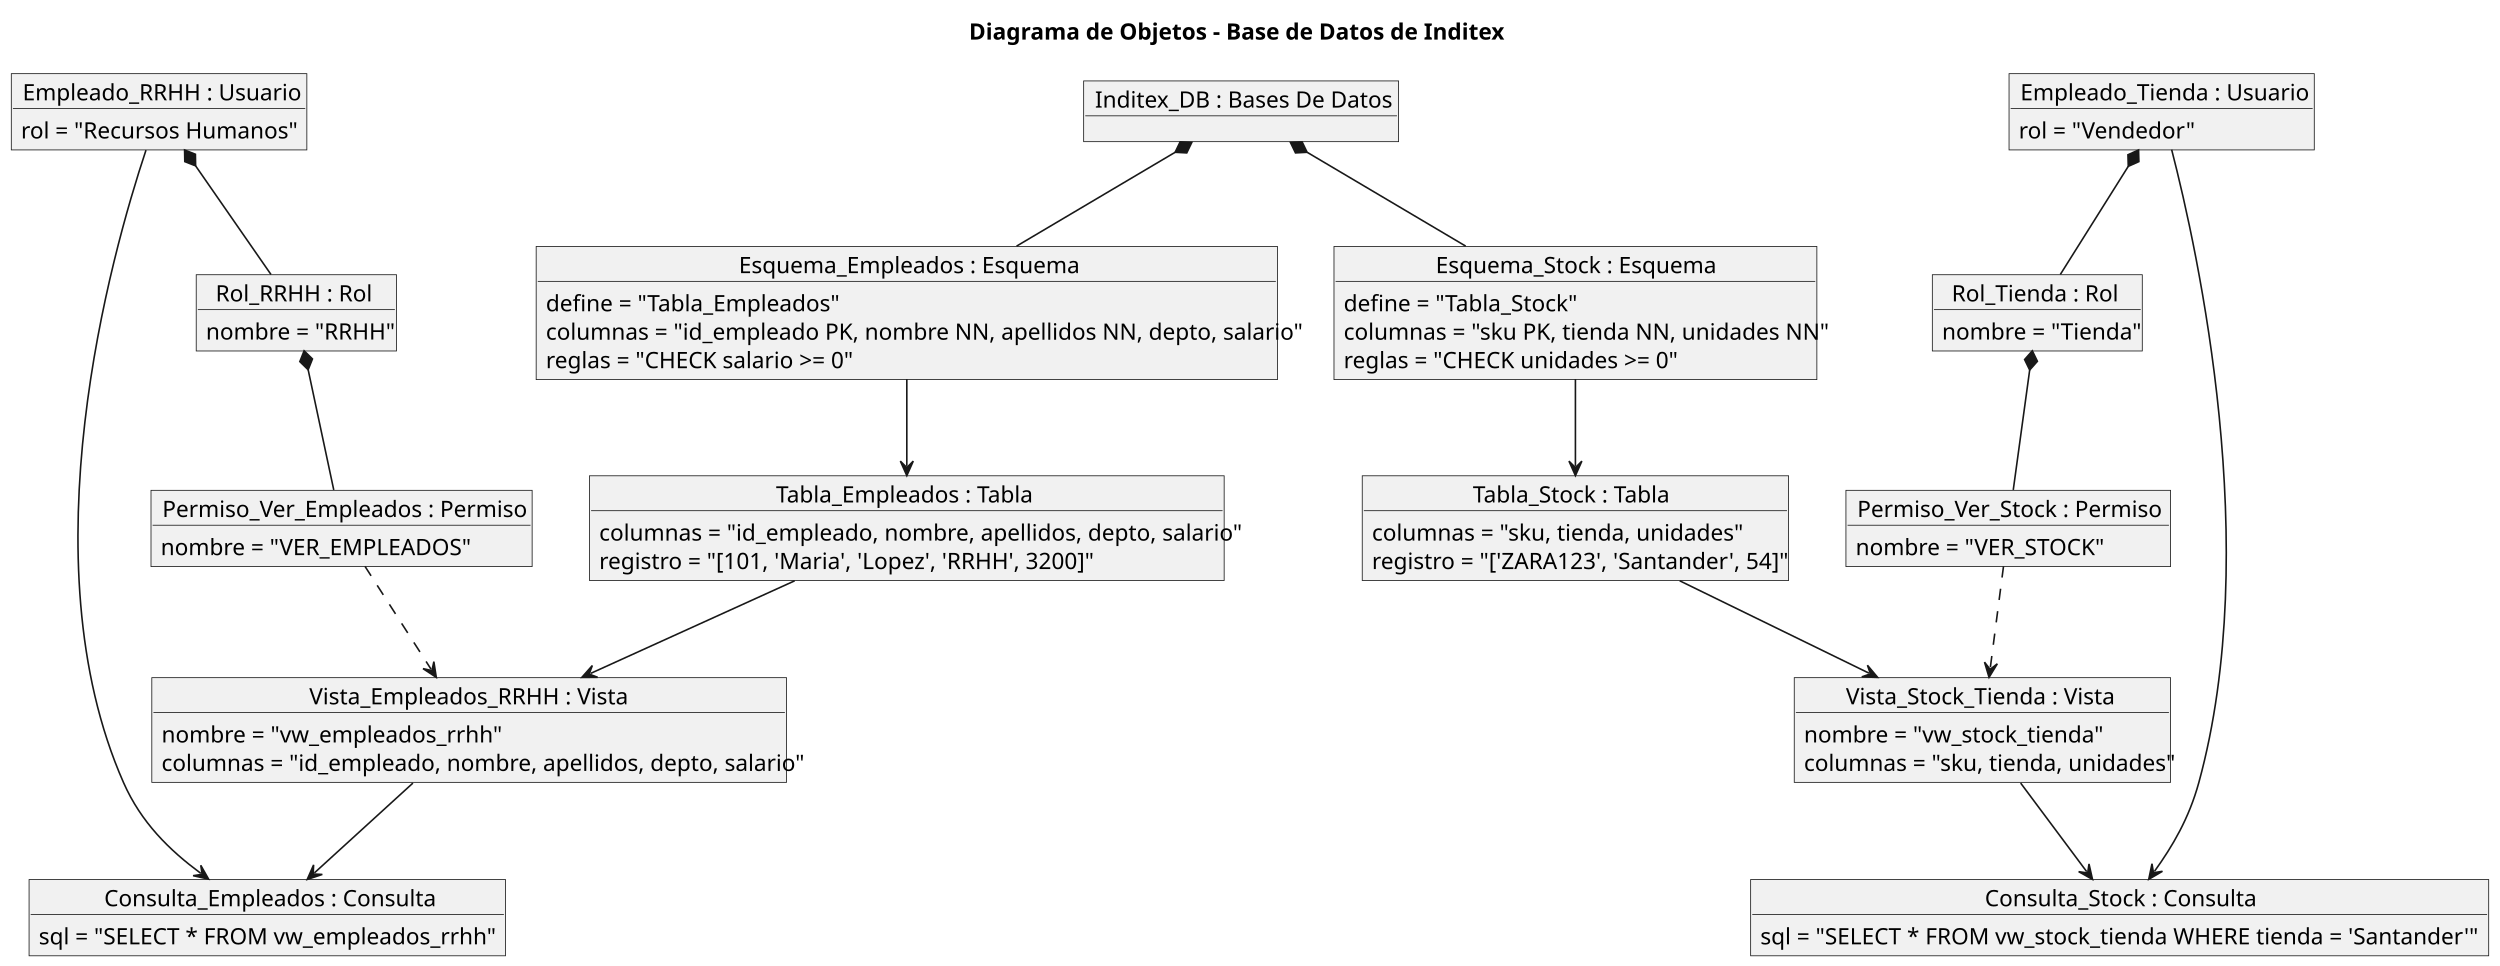
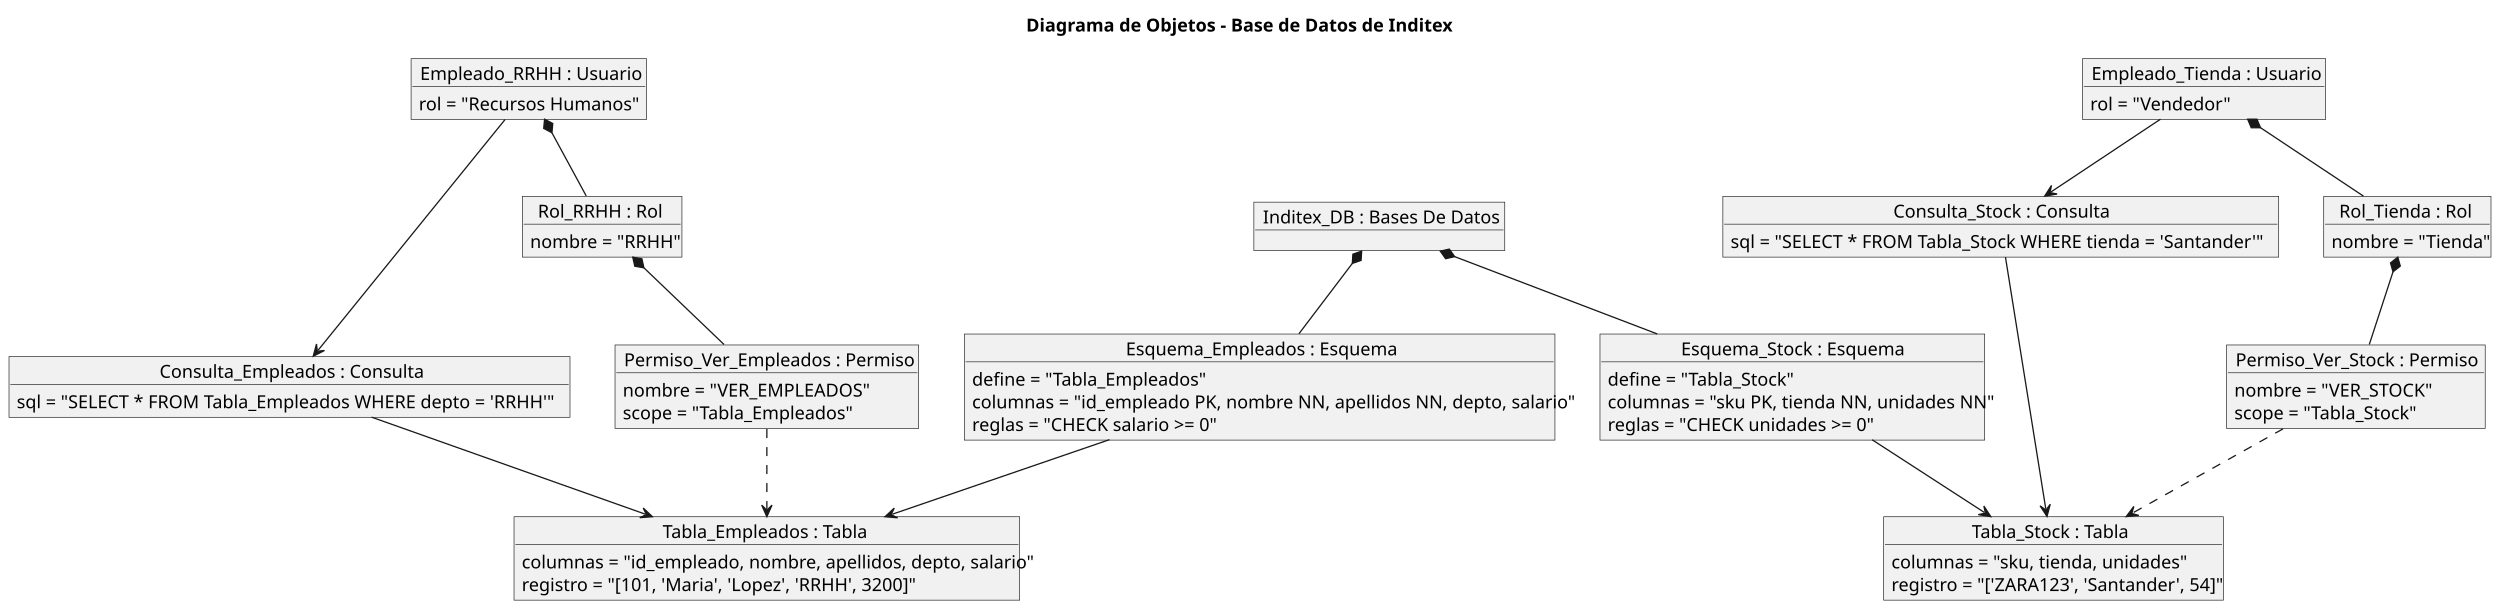
- <svg xmlns="http://www.w3.org/2000/svg" contentStyleType="text/css" height="598px" preserveAspectRatio="none" style="width:1548px;height:598px;background:#FFFFFF;" version="1.1" viewBox="0 0 1548 598" width="1548px" zoomAndPan="magnify">
+ <svg xmlns="http://www.w3.org/2000/svg" contentStyleType="text/css" height="473px" preserveAspectRatio="none" style="width:1943px;height:473px;background:#FFFFFF;" version="1.1" viewBox="0 0 1943 473" width="1943px" zoomAndPan="magnify">
  <defs />
  <g>
-     <text fill="#000000" font-family="sans-serif" font-size="14" font-weight="bold" lengthAdjust="spacing" textLength="334" x="600" y="24.533">Diagrama de Objetos - Base de Datos de Inditex</text>
+     <text fill="#000000" font-family="sans-serif" font-size="14" font-weight="bold" lengthAdjust="spacing" textLength="334" x="797.5" y="24.533">Diagrama de Objetos - Base de Datos de Inditex</text>
    <g id="elem_UserRH">
-       <rect fill="#F1F1F1" height="47.219" style="stroke:#181818;stroke-width:0.5;" width="183" x="7" y="45.609" />
-       <text fill="#000000" font-family="sans-serif" font-size="14" lengthAdjust="spacing" textLength="169" x="14" y="62.143">Empleado_RRHH : Usuario</text>
-       <line style="stroke:#181818;stroke-width:0.5;" x1="8" x2="189" y1="67.219" y2="67.219" />
-       <text fill="#000000" font-family="sans-serif" font-size="14" lengthAdjust="spacing" textLength="165" x="13" y="85.752">rol = "Recursos Humanos"</text>
+       <rect fill="#F1F1F1" height="47.219" style="stroke:#181818;stroke-width:0.5;" width="183" x="319.5" y="45.609" />
+       <text fill="#000000" font-family="sans-serif" font-size="14" lengthAdjust="spacing" textLength="169" x="326.5" y="62.143">Empleado_RRHH : Usuario</text>
+       <line style="stroke:#181818;stroke-width:0.5;" x1="320.5" x2="501.5" y1="67.219" y2="67.219" />
+       <text fill="#000000" font-family="sans-serif" font-size="14" lengthAdjust="spacing" textLength="165" x="325.5" y="85.752">rol = "Recursos Humanos"</text>
    </g>
    <g id="elem_UserTienda">
-       <rect fill="#F1F1F1" height="47.219" style="stroke:#181818;stroke-width:0.5;" width="189" x="1244" y="45.609" />
-       <text fill="#000000" font-family="sans-serif" font-size="14" lengthAdjust="spacing" textLength="175" x="1251" y="62.143">Empleado_Tienda : Usuario</text>
-       <line style="stroke:#181818;stroke-width:0.5;" x1="1245" x2="1432" y1="67.219" y2="67.219" />
-       <text fill="#000000" font-family="sans-serif" font-size="14" lengthAdjust="spacing" textLength="104" x="1250" y="85.752">rol = "Vendedor"</text>
+       <rect fill="#F1F1F1" height="47.219" style="stroke:#181818;stroke-width:0.5;" width="189" x="1618.5" y="45.609" />
+       <text fill="#000000" font-family="sans-serif" font-size="14" lengthAdjust="spacing" textLength="175" x="1625.5" y="62.143">Empleado_Tienda : Usuario</text>
+       <line style="stroke:#181818;stroke-width:0.5;" x1="1619.5" x2="1806.5" y1="67.219" y2="67.219" />
+       <text fill="#000000" font-family="sans-serif" font-size="14" lengthAdjust="spacing" textLength="104" x="1624.5" y="85.752">rol = "Vendedor"</text>
    </g>
    <g id="elem_BD">
-       <rect fill="#F1F1F1" height="37.609" style="stroke:#181818;stroke-width:0.5;" width="195" x="671" y="50.109" />
-       <text fill="#000000" font-family="sans-serif" font-size="14" lengthAdjust="spacing" textLength="181" x="678" y="66.643">Inditex_DB : Bases De Datos</text>
-       <line style="stroke:#181818;stroke-width:0.5;" x1="672" x2="865" y1="71.719" y2="71.719" />
+       <rect fill="#F1F1F1" height="37.609" style="stroke:#181818;stroke-width:0.5;" width="195" x="974.5" y="157.109" />
+       <text fill="#000000" font-family="sans-serif" font-size="14" lengthAdjust="spacing" textLength="181" x="981.5" y="173.643">Inditex_DB : Bases De Datos</text>
+       <line style="stroke:#181818;stroke-width:0.5;" x1="975.5" x2="1168.5" y1="178.719" y2="178.719" />
    </g>
    <g id="elem_EsqEmp">
-       <rect fill="#F1F1F1" height="82.438" style="stroke:#181818;stroke-width:0.5;" width="459" x="332" y="152.609" />
-       <text fill="#000000" font-family="sans-serif" font-size="14" lengthAdjust="spacing" textLength="208" x="457.5" y="169.143">Esquema_Empleados : Esquema</text>
-       <line style="stroke:#181818;stroke-width:0.5;" x1="333" x2="790" y1="174.219" y2="174.219" />
-       <text fill="#000000" font-family="sans-serif" font-size="14" lengthAdjust="spacing" textLength="179" x="338" y="192.752">define = "Tabla_Empleados"</text>
-       <text fill="#000000" font-family="sans-serif" font-size="14" lengthAdjust="spacing" textLength="447" x="338" y="210.361">columnas = "id_empleado PK, nombre NN, apellidos NN, depto, salario"</text>
-       <text fill="#000000" font-family="sans-serif" font-size="14" lengthAdjust="spacing" textLength="190" x="338" y="227.971">reglas = "CHECK salario &gt;= 0"</text>
+       <rect fill="#F1F1F1" height="82.438" style="stroke:#181818;stroke-width:0.5;" width="459" x="749.5" y="259.609" />
+       <text fill="#000000" font-family="sans-serif" font-size="14" lengthAdjust="spacing" textLength="208" x="875" y="276.143">Esquema_Empleados : Esquema</text>
+       <line style="stroke:#181818;stroke-width:0.5;" x1="750.5" x2="1207.5" y1="281.219" y2="281.219" />
+       <text fill="#000000" font-family="sans-serif" font-size="14" lengthAdjust="spacing" textLength="179" x="755.5" y="299.752">define = "Tabla_Empleados"</text>
+       <text fill="#000000" font-family="sans-serif" font-size="14" lengthAdjust="spacing" textLength="447" x="755.5" y="317.361">columnas = "id_empleado PK, nombre NN, apellidos NN, depto, salario"</text>
+       <text fill="#000000" font-family="sans-serif" font-size="14" lengthAdjust="spacing" textLength="190" x="755.5" y="334.971">reglas = "CHECK salario &gt;= 0"</text>
    </g>
    <g id="elem_EsqStock">
-       <rect fill="#F1F1F1" height="82.438" style="stroke:#181818;stroke-width:0.5;" width="299" x="826" y="152.609" />
-       <text fill="#000000" font-family="sans-serif" font-size="14" lengthAdjust="spacing" textLength="173" x="889" y="169.143">Esquema_Stock : Esquema</text>
-       <line style="stroke:#181818;stroke-width:0.5;" x1="827" x2="1124" y1="174.219" y2="174.219" />
-       <text fill="#000000" font-family="sans-serif" font-size="14" lengthAdjust="spacing" textLength="144" x="832" y="192.752">define = "Tabla_Stock"</text>
-       <text fill="#000000" font-family="sans-serif" font-size="14" lengthAdjust="spacing" textLength="287" x="832" y="210.361">columnas = "sku PK, tienda NN, unidades NN"</text>
-       <text fill="#000000" font-family="sans-serif" font-size="14" lengthAdjust="spacing" textLength="206" x="832" y="227.971">reglas = "CHECK unidades &gt;= 0"</text>
+       <rect fill="#F1F1F1" height="82.438" style="stroke:#181818;stroke-width:0.5;" width="299" x="1243.5" y="259.609" />
+       <text fill="#000000" font-family="sans-serif" font-size="14" lengthAdjust="spacing" textLength="173" x="1306.5" y="276.143">Esquema_Stock : Esquema</text>
+       <line style="stroke:#181818;stroke-width:0.5;" x1="1244.5" x2="1541.5" y1="281.219" y2="281.219" />
+       <text fill="#000000" font-family="sans-serif" font-size="14" lengthAdjust="spacing" textLength="144" x="1249.5" y="299.752">define = "Tabla_Stock"</text>
+       <text fill="#000000" font-family="sans-serif" font-size="14" lengthAdjust="spacing" textLength="287" x="1249.5" y="317.361">columnas = "sku PK, tienda NN, unidades NN"</text>
+       <text fill="#000000" font-family="sans-serif" font-size="14" lengthAdjust="spacing" textLength="206" x="1249.5" y="334.971">reglas = "CHECK unidades &gt;= 0"</text>
    </g>
    <g id="elem_TablaEmp">
-       <rect fill="#F1F1F1" height="64.828" style="stroke:#181818;stroke-width:0.5;" width="393" x="365" y="294.609" />
-       <text fill="#000000" font-family="sans-serif" font-size="14" lengthAdjust="spacing" textLength="162" x="480.5" y="311.143">Tabla_Empleados : Tabla</text>
-       <line style="stroke:#181818;stroke-width:0.5;" x1="366" x2="757" y1="316.219" y2="316.219" />
-       <text fill="#000000" font-family="sans-serif" font-size="14" lengthAdjust="spacing" textLength="381" x="371" y="334.752">columnas = "id_empleado, nombre, apellidos, depto, salario"</text>
-       <text fill="#000000" font-family="sans-serif" font-size="14" lengthAdjust="spacing" textLength="299" x="371" y="352.361">registro = "[101, 'Maria', 'Lopez', 'RRHH', 3200]"</text>
+       <rect fill="#F1F1F1" height="64.828" style="stroke:#181818;stroke-width:0.5;" width="393" x="399.5" y="401.609" />
+       <text fill="#000000" font-family="sans-serif" font-size="14" lengthAdjust="spacing" textLength="162" x="515" y="418.143">Tabla_Empleados : Tabla</text>
+       <line style="stroke:#181818;stroke-width:0.5;" x1="400.5" x2="791.5" y1="423.219" y2="423.219" />
+       <text fill="#000000" font-family="sans-serif" font-size="14" lengthAdjust="spacing" textLength="381" x="405.5" y="441.752">columnas = "id_empleado, nombre, apellidos, depto, salario"</text>
+       <text fill="#000000" font-family="sans-serif" font-size="14" lengthAdjust="spacing" textLength="299" x="405.5" y="459.361">registro = "[101, 'Maria', 'Lopez', 'RRHH', 3200]"</text>
    </g>
    <g id="elem_TablaStock">
-       <rect fill="#F1F1F1" height="64.828" style="stroke:#181818;stroke-width:0.5;" width="264" x="843.5" y="294.609" />
-       <text fill="#000000" font-family="sans-serif" font-size="14" lengthAdjust="spacing" textLength="127" x="912" y="311.143">Tabla_Stock : Tabla</text>
-       <line style="stroke:#181818;stroke-width:0.5;" x1="844.5" x2="1106.5" y1="316.219" y2="316.219" />
-       <text fill="#000000" font-family="sans-serif" font-size="14" lengthAdjust="spacing" textLength="221" x="849.5" y="334.752">columnas = "sku, tienda, unidades"</text>
-       <text fill="#000000" font-family="sans-serif" font-size="14" lengthAdjust="spacing" textLength="252" x="849.5" y="352.361">registro = "['ZARA123', 'Santander', 54]"</text>
-     </g>
-     <g id="elem_VistaEmp">
-       <rect fill="#F1F1F1" height="64.828" style="stroke:#181818;stroke-width:0.5;" width="393" x="94" y="419.609" />
-       <text fill="#000000" font-family="sans-serif" font-size="14" lengthAdjust="spacing" textLength="198" x="191.5" y="436.143">Vista_Empleados_RRHH : Vista</text>
-       <line style="stroke:#181818;stroke-width:0.5;" x1="95" x2="486" y1="441.219" y2="441.219" />
-       <text fill="#000000" font-family="sans-serif" font-size="14" lengthAdjust="spacing" textLength="201" x="100" y="459.752">nombre = "vw_empleados_rrhh"</text>
-       <text fill="#000000" font-family="sans-serif" font-size="14" lengthAdjust="spacing" textLength="381" x="100" y="477.361">columnas = "id_empleado, nombre, apellidos, depto, salario"</text>
-     </g>
-     <g id="elem_VistaStock">
-       <rect fill="#F1F1F1" height="64.828" style="stroke:#181818;stroke-width:0.5;" width="233" x="1111" y="419.609" />
-       <text fill="#000000" font-family="sans-serif" font-size="14" lengthAdjust="spacing" textLength="169" x="1143" y="436.143">Vista_Stock_Tienda : Vista</text>
-       <line style="stroke:#181818;stroke-width:0.5;" x1="1112" x2="1343" y1="441.219" y2="441.219" />
-       <text fill="#000000" font-family="sans-serif" font-size="14" lengthAdjust="spacing" textLength="178" x="1117" y="459.752">nombre = "vw_stock_tienda"</text>
-       <text fill="#000000" font-family="sans-serif" font-size="14" lengthAdjust="spacing" textLength="221" x="1117" y="477.361">columnas = "sku, tienda, unidades"</text>
+       <rect fill="#F1F1F1" height="64.828" style="stroke:#181818;stroke-width:0.5;" width="264" x="1464" y="401.609" />
+       <text fill="#000000" font-family="sans-serif" font-size="14" lengthAdjust="spacing" textLength="127" x="1532.5" y="418.143">Tabla_Stock : Tabla</text>
+       <line style="stroke:#181818;stroke-width:0.5;" x1="1465" x2="1727" y1="423.219" y2="423.219" />
+       <text fill="#000000" font-family="sans-serif" font-size="14" lengthAdjust="spacing" textLength="221" x="1470" y="441.752">columnas = "sku, tienda, unidades"</text>
+       <text fill="#000000" font-family="sans-serif" font-size="14" lengthAdjust="spacing" textLength="252" x="1470" y="459.361">registro = "['ZARA123', 'Santander', 54]"</text>
    </g>
    <g id="elem_QryEmp">
-       <rect fill="#F1F1F1" height="47.219" style="stroke:#181818;stroke-width:0.5;" width="295" x="18" y="544.609" />
-       <text fill="#000000" font-family="sans-serif" font-size="14" lengthAdjust="spacing" textLength="202" x="64.5" y="561.143">Consulta_Empleados : Consulta</text>
-       <line style="stroke:#181818;stroke-width:0.5;" x1="19" x2="312" y1="566.219" y2="566.219" />
-       <text fill="#000000" font-family="sans-serif" font-size="14" lengthAdjust="spacing" textLength="283" x="24" y="584.752">sql = "SELECT * FROM vw_empleados_rrhh"</text>
+       <rect fill="#F1F1F1" height="47.219" style="stroke:#181818;stroke-width:0.5;" width="436" x="7" y="277.109" />
+       <text fill="#000000" font-family="sans-serif" font-size="14" lengthAdjust="spacing" textLength="202" x="124" y="293.643">Consulta_Empleados : Consulta</text>
+       <line style="stroke:#181818;stroke-width:0.5;" x1="8" x2="442" y1="298.719" y2="298.719" />
+       <text fill="#000000" font-family="sans-serif" font-size="14" lengthAdjust="spacing" textLength="424" x="13" y="317.252">sql = "SELECT * FROM Tabla_Empleados WHERE depto = 'RRHH'"</text>
    </g>
    <g id="elem_QryStock">
-       <rect fill="#F1F1F1" height="47.219" style="stroke:#181818;stroke-width:0.5;" width="457" x="1084" y="544.609" />
-       <text fill="#000000" font-family="sans-serif" font-size="14" lengthAdjust="spacing" textLength="167" x="1229" y="561.143">Consulta_Stock : Consulta</text>
-       <line style="stroke:#181818;stroke-width:0.5;" x1="1085" x2="1540" y1="566.219" y2="566.219" />
-       <text fill="#000000" font-family="sans-serif" font-size="14" lengthAdjust="spacing" textLength="445" x="1090" y="584.752">sql = "SELECT * FROM vw_stock_tienda WHERE tienda = 'Santander'"</text>
+       <rect fill="#F1F1F1" height="47.219" style="stroke:#181818;stroke-width:0.5;" width="432" x="1339" y="152.609" />
+       <text fill="#000000" font-family="sans-serif" font-size="14" lengthAdjust="spacing" textLength="167" x="1471.5" y="169.143">Consulta_Stock : Consulta</text>
+       <line style="stroke:#181818;stroke-width:0.5;" x1="1340" x2="1770" y1="174.219" y2="174.219" />
+       <text fill="#000000" font-family="sans-serif" font-size="14" lengthAdjust="spacing" textLength="420" x="1345" y="192.752">sql = "SELECT * FROM Tabla_Stock WHERE tienda = 'Santander'"</text>
    </g>
    <g id="elem_RolRH">
-       <rect fill="#F1F1F1" height="47.219" style="stroke:#181818;stroke-width:0.5;" width="124" x="121.5" y="170.109" />
-       <text fill="#000000" font-family="sans-serif" font-size="14" lengthAdjust="spacing" textLength="100" x="133.5" y="186.643">Rol_RRHH : Rol</text>
-       <line style="stroke:#181818;stroke-width:0.5;" x1="122.5" x2="244.5" y1="191.719" y2="191.719" />
-       <text fill="#000000" font-family="sans-serif" font-size="14" lengthAdjust="spacing" textLength="112" x="127.5" y="210.252">nombre = "RRHH"</text>
+       <rect fill="#F1F1F1" height="47.219" style="stroke:#181818;stroke-width:0.5;" width="124" x="406" y="152.609" />
+       <text fill="#000000" font-family="sans-serif" font-size="14" lengthAdjust="spacing" textLength="100" x="418" y="169.143">Rol_RRHH : Rol</text>
+       <line style="stroke:#181818;stroke-width:0.5;" x1="407" x2="529" y1="174.219" y2="174.219" />
+       <text fill="#000000" font-family="sans-serif" font-size="14" lengthAdjust="spacing" textLength="112" x="412" y="192.752">nombre = "RRHH"</text>
    </g>
    <g id="elem_RolTienda">
-       <rect fill="#F1F1F1" height="47.219" style="stroke:#181818;stroke-width:0.5;" width="130" x="1196.5" y="170.109" />
-       <text fill="#000000" font-family="sans-serif" font-size="14" lengthAdjust="spacing" textLength="106" x="1208.5" y="186.643">Rol_Tienda : Rol</text>
-       <line style="stroke:#181818;stroke-width:0.5;" x1="1197.5" x2="1325.5" y1="191.719" y2="191.719" />
-       <text fill="#000000" font-family="sans-serif" font-size="14" lengthAdjust="spacing" textLength="118" x="1202.5" y="210.252">nombre = "Tienda"</text>
+       <rect fill="#F1F1F1" height="47.219" style="stroke:#181818;stroke-width:0.5;" width="130" x="1806" y="152.609" />
+       <text fill="#000000" font-family="sans-serif" font-size="14" lengthAdjust="spacing" textLength="106" x="1818" y="169.143">Rol_Tienda : Rol</text>
+       <line style="stroke:#181818;stroke-width:0.5;" x1="1807" x2="1935" y1="174.219" y2="174.219" />
+       <text fill="#000000" font-family="sans-serif" font-size="14" lengthAdjust="spacing" textLength="118" x="1812" y="192.752">nombre = "Tienda"</text>
    </g>
    <g id="elem_PermEmp">
-       <rect fill="#F1F1F1" height="47.219" style="stroke:#181818;stroke-width:0.5;" width="236" x="93.5" y="303.609" />
-       <text fill="#000000" font-family="sans-serif" font-size="14" lengthAdjust="spacing" textLength="222" x="100.5" y="320.143">Permiso_Ver_Empleados : Permiso</text>
-       <line style="stroke:#181818;stroke-width:0.5;" x1="94.5" x2="328.5" y1="325.219" y2="325.219" />
-       <text fill="#000000" font-family="sans-serif" font-size="14" lengthAdjust="spacing" textLength="195" x="99.5" y="343.752">nombre = "VER_EMPLEADOS"</text>
+       <rect fill="#F1F1F1" height="64.828" style="stroke:#181818;stroke-width:0.5;" width="236" x="478" y="268.109" />
+       <text fill="#000000" font-family="sans-serif" font-size="14" lengthAdjust="spacing" textLength="222" x="485" y="284.643">Permiso_Ver_Empleados : Permiso</text>
+       <line style="stroke:#181818;stroke-width:0.5;" x1="479" x2="713" y1="289.719" y2="289.719" />
+       <text fill="#000000" font-family="sans-serif" font-size="14" lengthAdjust="spacing" textLength="195" x="484" y="308.252">nombre = "VER_EMPLEADOS"</text>
+       <text fill="#000000" font-family="sans-serif" font-size="14" lengthAdjust="spacing" textLength="178" x="484" y="325.861">scope = "Tabla_Empleados"</text>
    </g>
    <g id="elem_PermStock">
-       <rect fill="#F1F1F1" height="47.219" style="stroke:#181818;stroke-width:0.5;" width="201" x="1143" y="303.609" />
-       <text fill="#000000" font-family="sans-serif" font-size="14" lengthAdjust="spacing" textLength="187" x="1150" y="320.143">Permiso_Ver_Stock : Permiso</text>
-       <line style="stroke:#181818;stroke-width:0.5;" x1="1144" x2="1343" y1="325.219" y2="325.219" />
-       <text fill="#000000" font-family="sans-serif" font-size="14" lengthAdjust="spacing" textLength="158" x="1149" y="343.752">nombre = "VER_STOCK"</text>
+       <rect fill="#F1F1F1" height="64.828" style="stroke:#181818;stroke-width:0.5;" width="201" x="1730.5" y="268.109" />
+       <text fill="#000000" font-family="sans-serif" font-size="14" lengthAdjust="spacing" textLength="187" x="1737.5" y="284.643">Permiso_Ver_Stock : Permiso</text>
+       <line style="stroke:#181818;stroke-width:0.5;" x1="1731.5" x2="1930.5" y1="289.719" y2="289.719" />
+       <text fill="#000000" font-family="sans-serif" font-size="14" lengthAdjust="spacing" textLength="158" x="1736.5" y="308.252">nombre = "VER_STOCK"</text>
+       <text fill="#000000" font-family="sans-serif" font-size="14" lengthAdjust="spacing" textLength="143" x="1736.5" y="325.861">scope = "Tabla_Stock"</text>
    </g>
-     <g id="link_TablaEmp_VistaEmp">
-       <path codeLine="61" d="M492.06,359.629 C451.6,377.989 406.204,398.6 365.694,416.98 " fill="none" id="TablaEmp-to-VistaEmp" style="stroke:#181818;stroke-width:1.0;" />
-       <polygon fill="#181818" points="360.23,419.459,370.079,419.383,364.783,417.394,366.773,412.098,360.23,419.459" style="stroke:#181818;stroke-width:1.0;" />
+     <g id="link_BD_EsqEmp">
+       <path codeLine="54" d="M1051.019,204.744 C1038.229,221.573 1025.99,237.719 1009.52,259.409 " fill="none" id="BD-backto-EsqEmp" style="stroke:#181818;stroke-width:1.0;" />
+       <polygon fill="#181818" points="1058.28,195.189,1051.465,197.546,1051.019,204.744,1057.834,202.387,1058.28,195.189" style="stroke:#181818;stroke-width:1.0;" />
    </g>
-     <g id="link_TablaStock_VistaStock">
-       <path codeLine="62" d="M1040.07,359.629 C1077.69,377.989 1119.598,398.448 1157.268,416.828 " fill="none" id="TablaStock-to-VistaStock" style="stroke:#181818;stroke-width:1.0;" />
-       <polygon fill="#181818" points="1162.66,419.459,1156.325,411.918,1158.166,417.267,1152.817,419.108,1162.66,419.459" style="stroke:#181818;stroke-width:1.0;" />
+     <g id="link_BD_EsqStock">
+       <path codeLine="55" d="M1130.572,199.468 C1174.782,216.338 1231.09,237.819 1287.99,259.529 " fill="none" id="BD-backto-EsqStock" style="stroke:#181818;stroke-width:1.0;" />
+       <polygon fill="#181818" points="1119.36,195.189,1123.54,201.066,1130.572,199.468,1126.392,193.591,1119.36,195.189" style="stroke:#181818;stroke-width:1.0;" />
    </g>
-     <g id="link_VistaEmp_QryEmp">
-       <path codeLine="64" d="M255.68,484.869 C234.88,503.839 213.374,523.447 194.664,540.507 " fill="none" id="VistaEmp-to-QryEmp" style="stroke:#181818;stroke-width:1.0;" />
-       <polygon fill="#181818" points="190.23,544.549,199.576,541.441,193.925,541.181,194.185,535.53,190.23,544.549" style="stroke:#181818;stroke-width:1.0;" />
+     <g id="link_EsqEmp_TablaEmp">
+       <path codeLine="56" d="M862.27,341.689 C806.27,360.919 745.825,381.671 693.485,399.641 " fill="none" id="EsqEmp-to-TablaEmp" style="stroke:#181818;stroke-width:1.0;" />
+       <polygon fill="#181818" points="687.81,401.589,697.621,402.45,692.539,399.966,695.023,394.884,687.81,401.589" style="stroke:#181818;stroke-width:1.0;" />
    </g>
-     <g id="link_VistaStock_QryStock">
-       <path codeLine="65" d="M1251.18,484.869 C1265.32,503.839 1279.373,522.679 1292.093,539.739 " fill="none" id="VistaStock-to-QryStock" style="stroke:#181818;stroke-width:1.0;" />
-       <polygon fill="#181818" points="1295.68,544.549,1293.507,534.943,1292.691,540.541,1287.094,539.725,1295.68,544.549" style="stroke:#181818;stroke-width:1.0;" />
+     <g id="link_EsqStock_TablaStock">
+       <path codeLine="57" d="M1455.01,341.779 C1484.63,360.959 1514.524,380.327 1542.204,398.257 " fill="none" id="EsqStock-to-TablaStock" style="stroke:#181818;stroke-width:1.0;" />
+       <polygon fill="#181818" points="1547.24,401.519,1541.861,393.269,1543.043,398.801,1537.512,399.984,1547.24,401.519" style="stroke:#181818;stroke-width:1.0;" />
+     </g>
+     <g id="link_QryEmp_TablaEmp">
+       <path codeLine="59" d="M288.78,324.219 C348.96,345.549 434.095,375.725 501.395,399.575 " fill="none" id="QryEmp-to-TablaEmp" style="stroke:#181818;stroke-width:1.0;" />
+       <polygon fill="#181818" points="507.05,401.579,499.903,394.803,502.337,399.909,497.231,402.343,507.05,401.579" style="stroke:#181818;stroke-width:1.0;" />
+     </g>
+     <g id="link_QryStock_TablaStock">
+       <path codeLine="60" d="M1558.64,199.829 C1565.97,245.589 1581.582,343.045 1589.972,395.455 " fill="none" id="QryStock-to-TablaStock" style="stroke:#181818;stroke-width:1.0;" />
+       <polygon fill="#181818" points="1590.92,401.379,1593.447,391.86,1590.13,396.442,1585.548,393.125,1590.92,401.379" style="stroke:#181818;stroke-width:1.0;" />
    </g>
    <g id="link_UserRH_RolRH">
-       <path codeLine="67" d="M121.13,102.719 C136.4,124.729 152.56,148.019 167.8,169.979 " fill="none" id="UserRH-backto-RolRH" style="stroke:#181818;stroke-width:1.0;" />
-       <polygon fill="#181818" points="114.29,92.859,114.424,100.069,121.13,102.719,120.997,95.509,114.29,92.859" style="stroke:#181818;stroke-width:1.0;" />
+       <path codeLine="62" d="M428.956,103.185 C438.506,120.775 446,134.579 455.6,152.259 " fill="none" id="UserRH-backto-RolRH" style="stroke:#181818;stroke-width:1.0;" />
+       <polygon fill="#181818" points="423.23,92.639,422.577,99.821,428.956,103.185,429.608,96.004,423.23,92.639" style="stroke:#181818;stroke-width:1.0;" />
+     </g>
+     <g id="link_RolRH_PermEmp">
+       <path codeLine="63" d="M500.448,208.158 C520.398,227.258 540.46,246.449 562.7,267.739 " fill="none" id="RolRH-backto-PermEmp" style="stroke:#181818;stroke-width:1.0;" />
+       <polygon fill="#181818" points="491.78,199.859,493.348,206.898,500.448,208.158,498.88,201.119,491.78,199.859" style="stroke:#181818;stroke-width:1.0;" />
+     </g>
+     <g id="link_PermEmp_TablaEmp">
+       <path codeLine="64" d="M596,333.439 C596,354.119 596,374.949 596,395.569 " fill="none" id="PermEmp-to-TablaEmp" style="stroke:#181818;stroke-width:1.0;stroke-dasharray:7.0,7.0;" />
+       <polygon fill="#181818" points="596,401.569,600,392.569,596,396.569,592,392.569,596,401.569" style="stroke:#181818;stroke-width:1.0;" />
+     </g>
+     <g id="link_UserRH_QryEmp">
+       <path codeLine="65" d="M392.49,92.949 C356.83,136.939 282.808,228.278 247.218,272.198 " fill="none" id="UserRH-to-QryEmp" style="stroke:#181818;stroke-width:1.0;" />
+       <polygon fill="#181818" points="243.44,276.859,252.214,272.385,246.588,272.975,245.999,267.349,243.44,276.859" style="stroke:#181818;stroke-width:1.0;" />
    </g>
    <g id="link_UserTienda_RolTienda">
-       <path codeLine="68" d="M1317.815,103.02 C1303.986,125.03 1289.53,148.019 1275.73,169.979 " fill="none" id="UserTienda-backto-RolTienda" style="stroke:#181818;stroke-width:1.0;" />
-       <polygon fill="#181818" points="1324.2,92.859,1317.621,95.811,1317.815,103.02,1324.395,100.068,1324.2,92.859" style="stroke:#181818;stroke-width:1.0;" />
-     </g>
-     <g id="link_RolRH_PermEmp">
-       <path codeLine="70" d="M190.81,228.956 C195.94,253.036 201.52,279.219 206.66,303.359 " fill="none" id="RolRH-backto-PermEmp" style="stroke:#181818;stroke-width:1.0;" />
-       <polygon fill="#181818" points="188.31,217.219,185.648,223.921,190.81,228.956,193.472,222.254,188.31,217.219" style="stroke:#181818;stroke-width:1.0;" />
+       <path codeLine="67" d="M1756.886,99.279 C1783.456,116.929 1810.27,134.749 1836.89,152.439 " fill="none" id="UserTienda-backto-RolTienda" style="stroke:#181818;stroke-width:1.0;" />
+       <polygon fill="#181818" points="1746.89,92.639,1749.675,99.291,1756.886,99.279,1754.101,92.627,1746.89,92.639" style="stroke:#181818;stroke-width:1.0;" />
    </g>
    <g id="link_RolTienda_PermStock">
-       <path codeLine="71" d="M1256.781,229.108 C1253.481,253.188 1249.92,279.219 1246.61,303.359 " fill="none" id="RolTienda-backto-PermStock" style="stroke:#181818;stroke-width:1.0;" />
-       <polygon fill="#181818" points="1258.41,217.219,1253.632,222.621,1256.781,229.108,1261.558,223.707,1258.41,217.219" style="stroke:#181818;stroke-width:1.0;" />
+       <path codeLine="68" d="M1859.843,211.266 C1853.603,230.366 1848.36,246.449 1841.41,267.739 " fill="none" id="RolTienda-backto-PermStock" style="stroke:#181818;stroke-width:1.0;" />
+       <polygon fill="#181818" points="1863.57,199.859,1857.905,204.321,1859.843,211.266,1865.509,206.805,1863.57,199.859" style="stroke:#181818;stroke-width:1.0;" />
    </g>
-     <g id="link_PermEmp_VistaEmp">
-       <path codeLine="73" d="M225.99,350.669 C238.37,369.949 253.089,392.85 266.909,414.38 " fill="none" id="PermEmp-to-VistaEmp" style="stroke:#181818;stroke-width:1.0;stroke-dasharray:7.0,7.0;" />
-       <polygon fill="#181818" points="270.15,419.429,268.654,409.695,267.449,415.222,261.922,414.016,270.15,419.429" style="stroke:#181818;stroke-width:1.0;" />
-     </g>
-     <g id="link_PermStock_VistaStock">
-       <path codeLine="74" d="M1240.57,350.669 C1238.06,369.949 1235.194,391.95 1232.394,413.479 " fill="none" id="PermStock-to-VistaStock" style="stroke:#181818;stroke-width:1.0;stroke-dasharray:7.0,7.0;" />
-       <polygon fill="#181818" points="1231.62,419.429,1236.747,411.02,1232.265,414.471,1228.814,409.989,1231.62,419.429" style="stroke:#181818;stroke-width:1.0;" />
-     </g>
-     <g id="link_UserRH_QryEmp">
-       <path codeLine="76" d="M90.4,92.959 C68.83,157.739 15.69,346.819 76.5,484.609 C87.39,509.279 104.817,526.341 124.347,540.791 " fill="none" id="UserRH-to-QryEmp" style="stroke:#181818;stroke-width:1.0;" />
-       <polygon fill="#181818" points="129.17,544.359,124.314,535.791,125.151,541.385,119.556,542.222,129.17,544.359" style="stroke:#181818;stroke-width:1.0;" />
+     <g id="link_PermStock_TablaStock">
+       <path codeLine="69" d="M1774.41,333.269 C1737.47,353.949 1694.666,377.9 1657.736,398.56 " fill="none" id="PermStock-to-TablaStock" style="stroke:#181818;stroke-width:1.0;stroke-dasharray:7.0,7.0;" />
+       <polygon fill="#181818" points="1652.5,401.489,1662.307,400.586,1656.864,399.048,1658.401,393.604,1652.5,401.489" style="stroke:#181818;stroke-width:1.0;" />
    </g>
    <g id="link_UserTienda_QryStock">
-       <path codeLine="77" d="M1344.69,92.659 C1361.01,155.879 1401.29,339.699 1361.5,484.609 C1355.46,506.619 1345.355,523.83 1334.005,539.6 " fill="none" id="UserTienda-to-QryStock" style="stroke:#181818;stroke-width:1.0;" />
-       <polygon fill="#181818" points="1330.5,544.469,1339.004,539.501,1333.421,540.411,1332.511,534.828,1330.5,544.469" style="stroke:#181818;stroke-width:1.0;" />
-     </g>
-     <g id="link_BD_EsqEmp">
-       <path codeLine="79" d="M727.631,94.298 C699.171,111.128 666.08,130.719 629.44,152.409 " fill="none" id="BD-backto-EsqEmp" style="stroke:#181818;stroke-width:1.0;" />
-       <polygon fill="#181818" points="737.96,88.189,730.759,87.8,727.631,94.298,734.832,94.686,737.96,88.189" style="stroke:#181818;stroke-width:1.0;" />
-     </g>
-     <g id="link_BD_EsqStock">
-       <path codeLine="80" d="M809.369,94.298 C837.829,111.128 870.92,130.719 907.56,152.409 " fill="none" id="BD-backto-EsqStock" style="stroke:#181818;stroke-width:1.0;" />
-       <polygon fill="#181818" points="799.04,88.189,802.168,94.686,809.369,94.298,806.241,87.8,799.04,88.189" style="stroke:#181818;stroke-width:1.0;" />
-     </g>
-     <g id="link_EsqEmp_TablaEmp">
-       <path codeLine="81" d="M561.5,234.779 C561.5,253.959 561.5,270.589 561.5,288.519 " fill="none" id="EsqEmp-to-TablaEmp" style="stroke:#181818;stroke-width:1.0;" />
-       <polygon fill="#181818" points="561.5,294.519,565.5,285.519,561.5,289.519,557.5,285.519,561.5,294.519" style="stroke:#181818;stroke-width:1.0;" />
-     </g>
-     <g id="link_EsqStock_TablaStock">
-       <path codeLine="82" d="M975.5,234.779 C975.5,253.959 975.5,270.589 975.5,288.519 " fill="none" id="EsqStock-to-TablaStock" style="stroke:#181818;stroke-width:1.0;" />
-       <polygon fill="#181818" points="975.5,294.519,979.5,285.519,975.5,289.519,971.5,285.519,975.5,294.519" style="stroke:#181818;stroke-width:1.0;" />
+       <path codeLine="70" d="M1679.11,92.639 C1652.54,110.289 1620.727,131.429 1594.107,149.119 " fill="none" id="UserTienda-to-QryStock" style="stroke:#181818;stroke-width:1.0;" />
+       <polygon fill="#181818" points="1589.11,152.439,1598.82,150.79,1593.274,149.672,1594.392,144.127,1589.11,152.439" style="stroke:#181818;stroke-width:1.0;" />
    </g>
  </g>
</svg>
